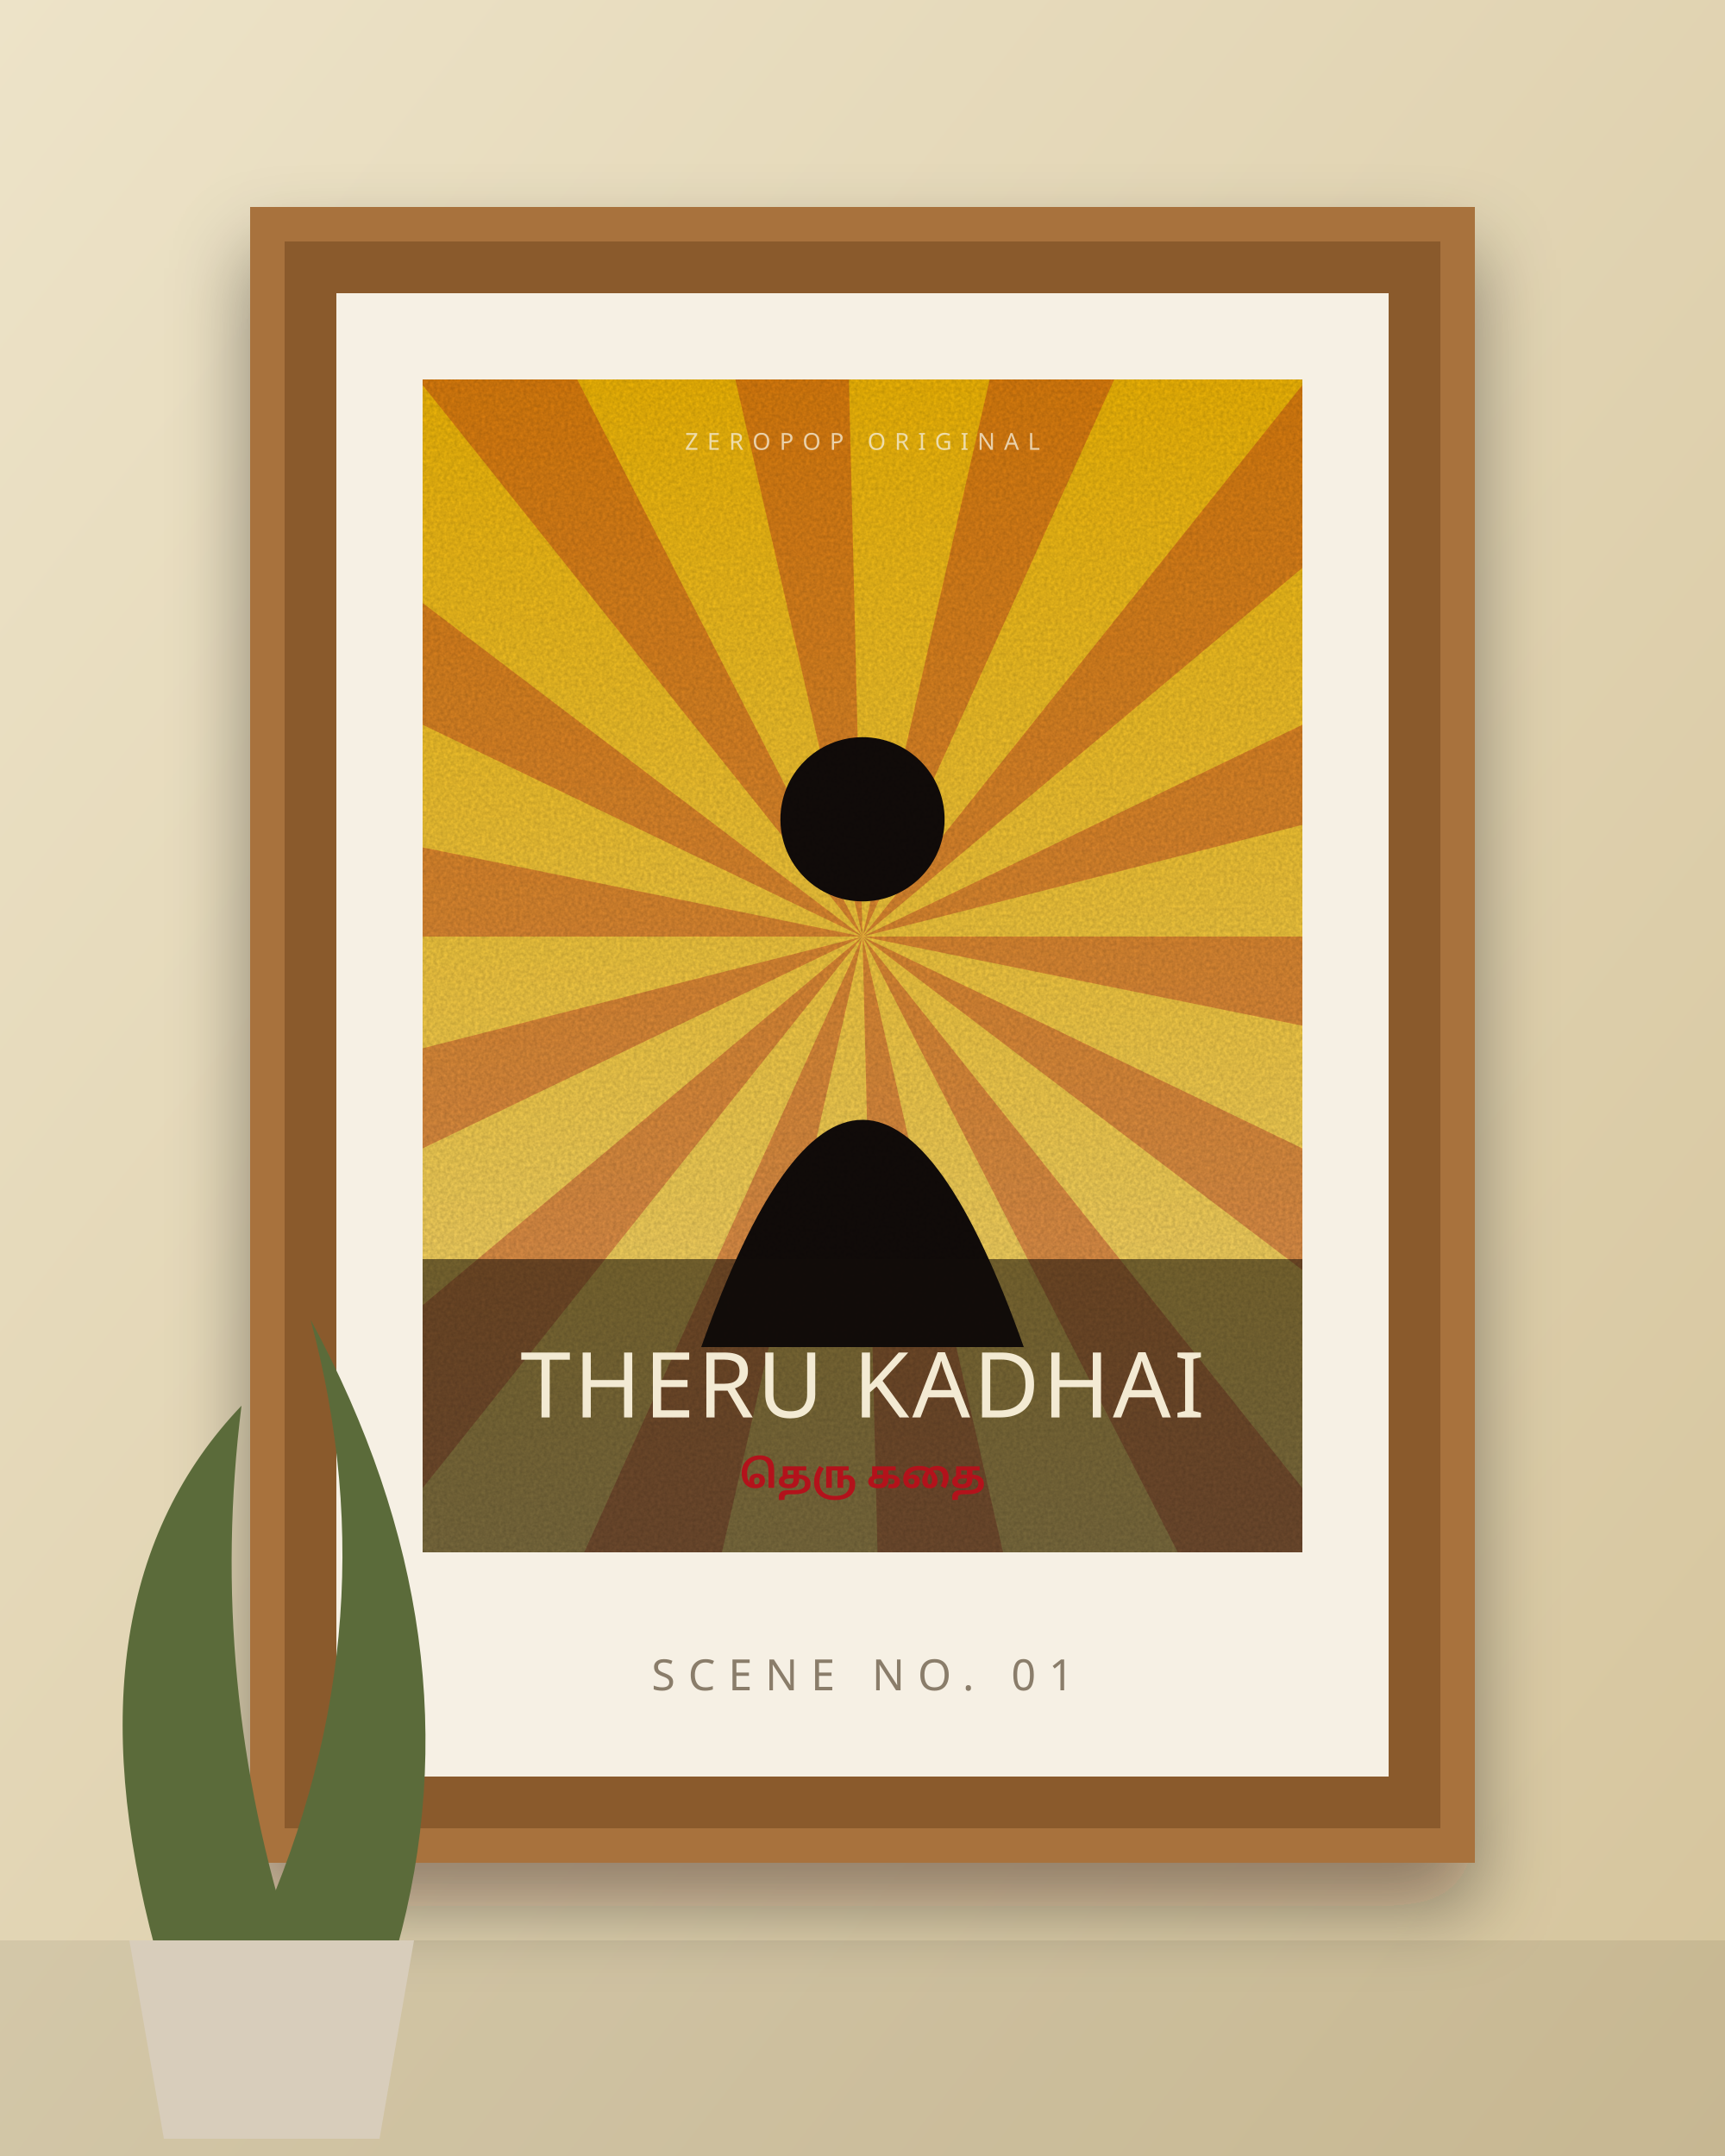
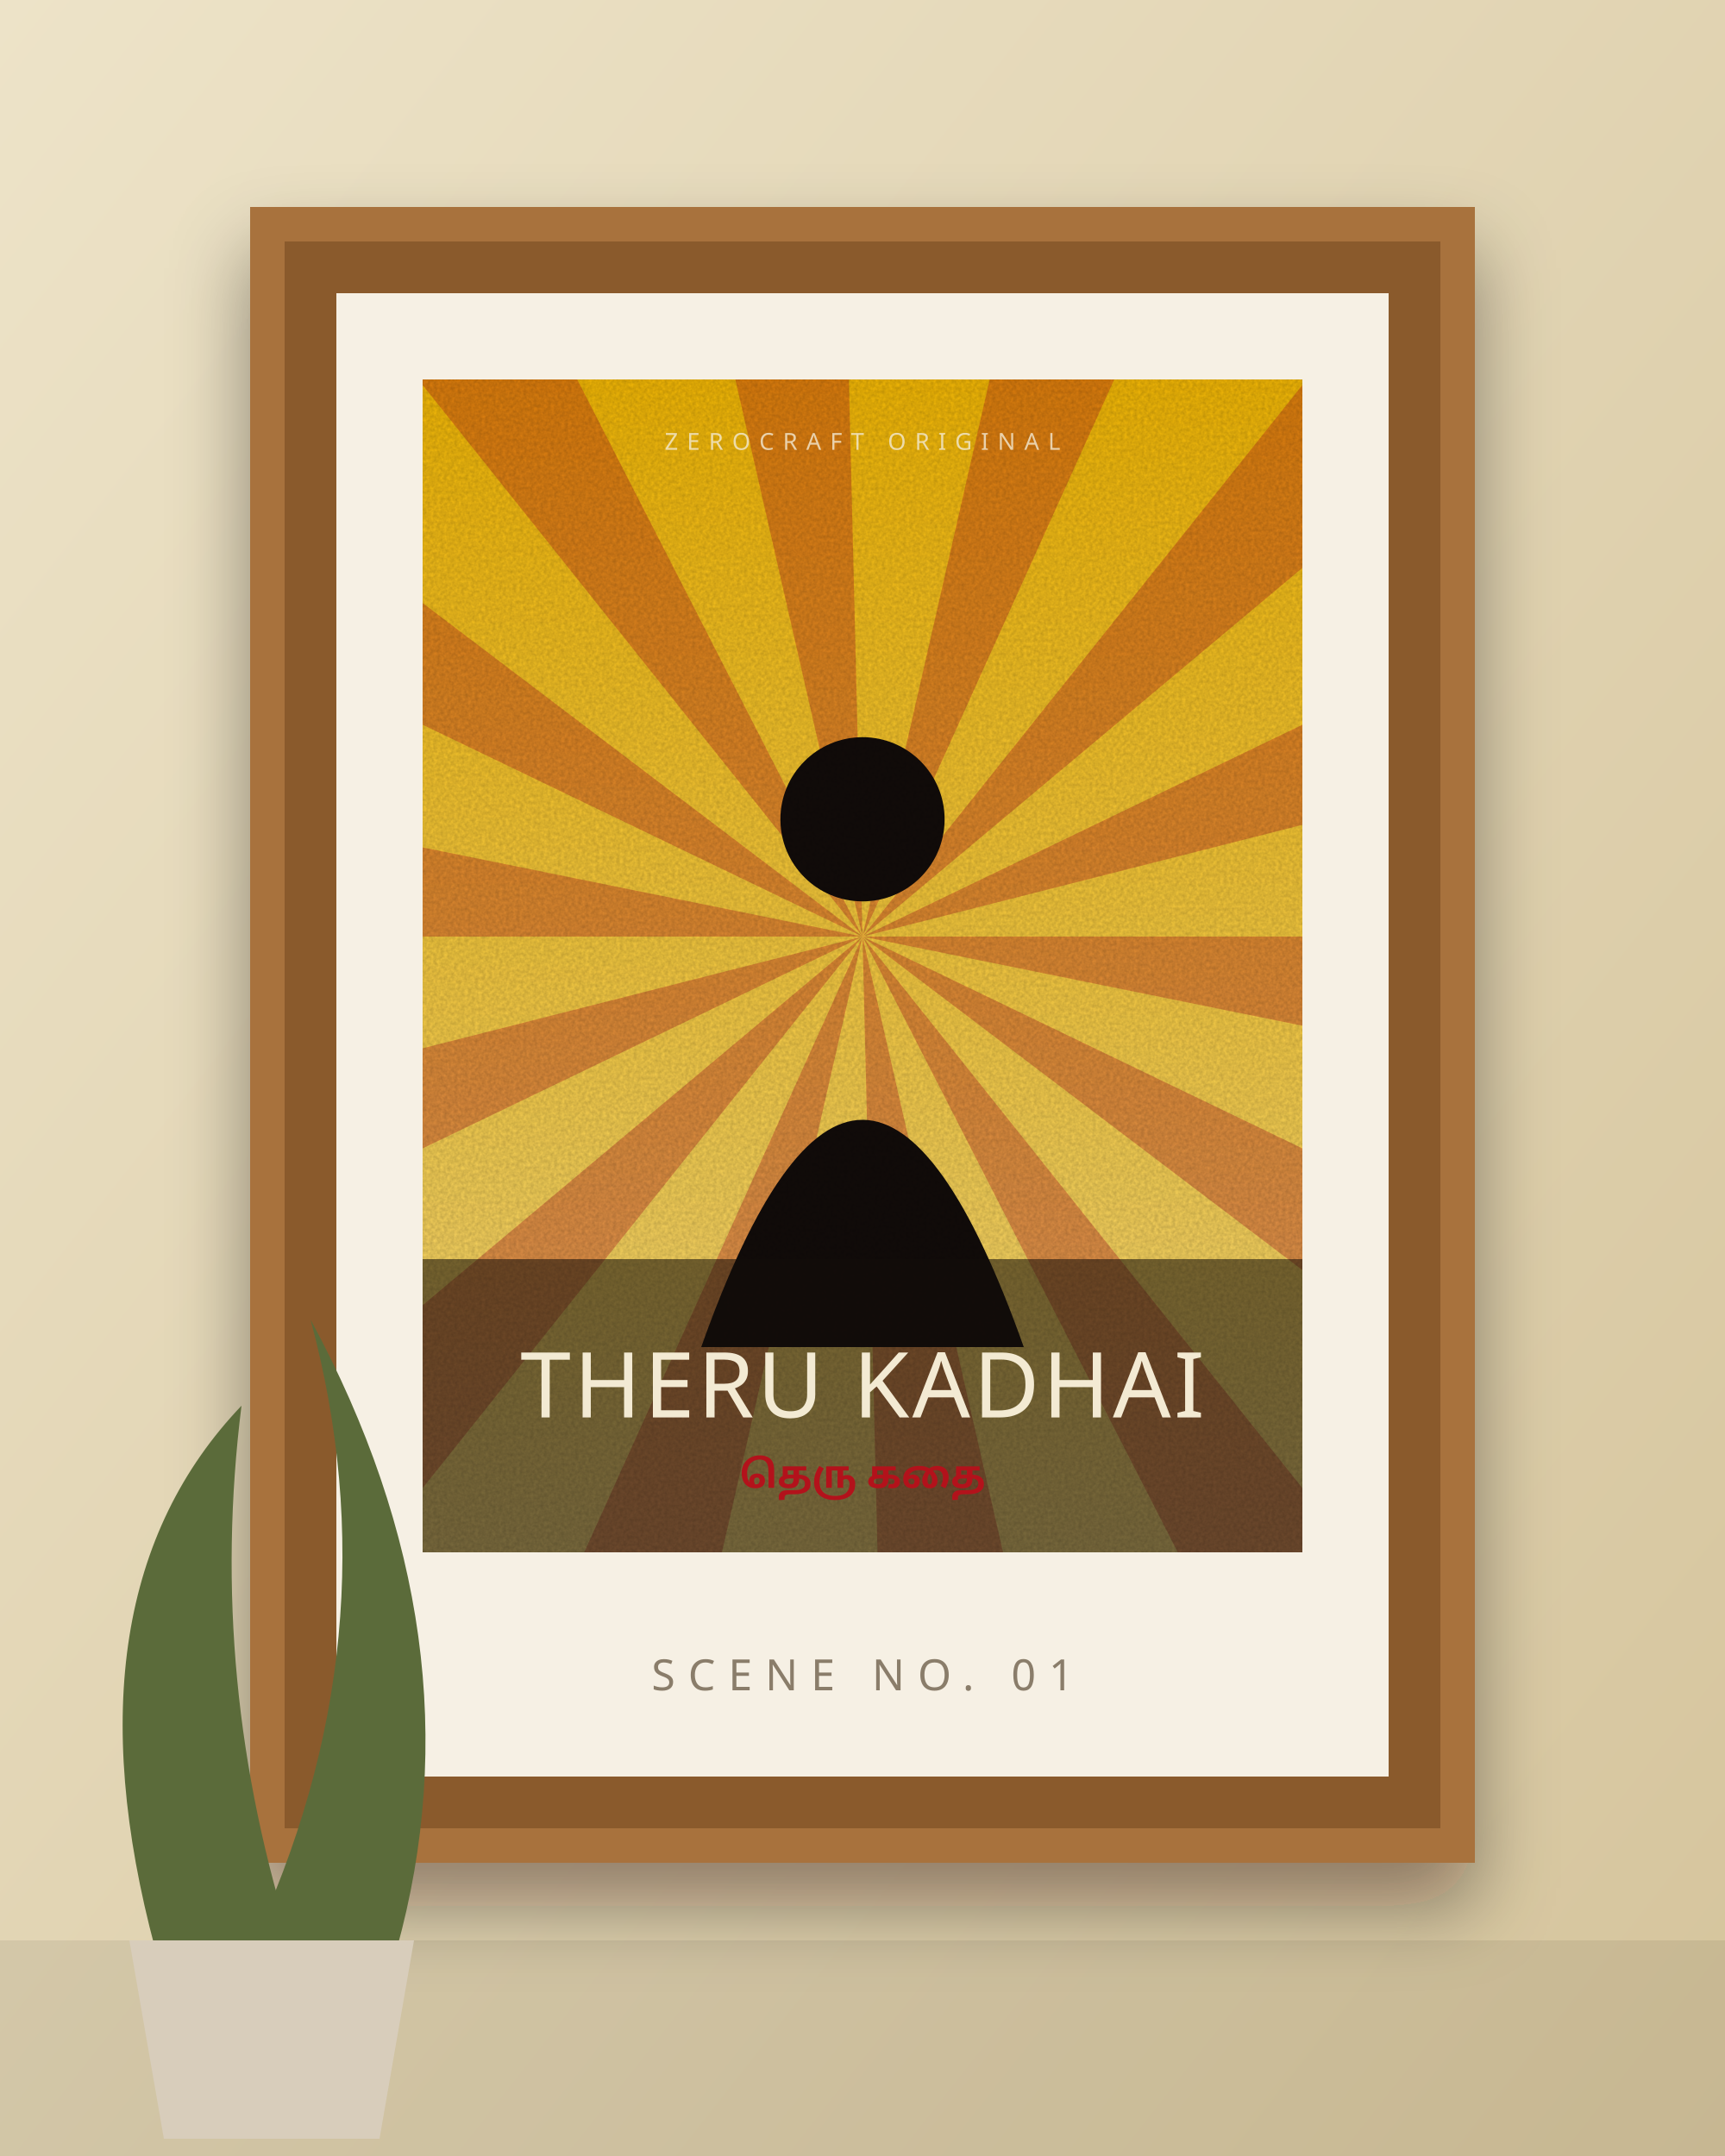
<svg xmlns="http://www.w3.org/2000/svg" viewBox="0 0 400 500" preserveAspectRatio="xMidYMid slice">
  <defs>
    <filter id="gr">
      <feTurbulence type="fractalNoise" baseFrequency=".85" numOctaves="2" />
      <feColorMatrix values="0 0 0 0 0 0 0 0 0 0 0 0 0 0 0 0 0 0 .8 0" />
    </filter>
    <filter id="sh" x="-20%" y="-20%" width="140%" height="150%">
      <feDropShadow dx="0" dy="10" stdDeviation="9" flood-color="#1a0a04" flood-opacity=".4" />
    </filter>
    <linearGradient id="wl" x1="0" y1="0" x2="1" y2="1">
      <stop offset="0" stop-color="#EDE3C8" />
      <stop offset="1" stop-color="#D5C49C" />
    </linearGradient>
    <clipPath id="cc">
      <circle cx="200" cy="240" r="55" />
    </clipPath>
    <clipPath id="cm">
      <rect x="115" y="235" width="170" height="125" />
    </clipPath>
  </defs>
  <rect width="400" height="500" fill="url(#wl)" />
  <rect y="450" width="400" height="50" fill="rgba(0,0,0,.07)" />
  <rect x="58" y="48" width="284" height="384" fill="#a8723e" filter="url(#sh)" />
  <rect x="66" y="56" width="268" height="368" fill="#8a5a2c" />
  <rect x="78" y="68" width="244" height="344" fill="#f6f0e4" />
  <svg x="98" y="88" width="204" height="272" viewBox="0 0 300 400">
    <defs>
      <linearGradient id="g11" x1="0" y1="0" x2="0" y2="1">
        <stop offset="0" stop-color="#F2B705" />
        <stop offset="1" stop-color="#F7DB7C" />
      </linearGradient>
    </defs>
    <rect width="300" height="400" fill="url(#g11)" />
    <path d="M150 190L550 190L542.027 269.468Z" fill="#B3121B" opacity=".35" />
    <path d="M150 190L510.388 363.553L468.724 431.692Z" fill="#B3121B" opacity=".35" />
    <path d="M150 190L399.396 502.733L332.294 546.046Z" fill="#B3121B" opacity=".35" />
    <path d="M150 190L239.008 579.971L159.759 589.881Z" fill="#B3121B" opacity=".35" />
    <path d="M150 190L60.992 579.971L-14.709 554.514Z" fill="#B3121B" opacity=".35" />
    <path d="M150 190L-99.396 502.733L-156.555 446.951Z" fill="#B3121B" opacity=".35" />
    <path d="M150 190L-210.388 363.553L-237.684 288.496Z" fill="#B3121B" opacity=".35" />
    <path d="M150 190L-250 190L-242.027 110.532Z" fill="#B3121B" opacity=".35" />
    <path d="M150 190L-210.388 16.447L-168.724 -51.692Z" fill="#B3121B" opacity=".35" />
    <path d="M150 190L-99.396 -122.733L-32.294 -166.046Z" fill="#B3121B" opacity=".35" />
    <path d="M150 190L60.992 -199.971L140.241 -209.881Z" fill="#B3121B" opacity=".35" />
    <path d="M150 190L239.008 -199.971L314.709 -174.514Z" fill="#B3121B" opacity=".35" />
    <path d="M150 190L399.396 -122.733L456.555 -66.951Z" fill="#B3121B" opacity=".35" />
    <path d="M150 190L510.388 16.447L537.684 91.504Z" fill="#B3121B" opacity=".35" />
    <circle cx="150" cy="150" r="28" fill="#120C0A" />
    <path d="M95 330Q150 175 205 330Z" fill="#120C0A" />
    <rect width="300" height="400" filter="url(#gr)" opacity=".28" />
    <rect y="300" width="300" height="100" fill="#120C0A" opacity=".55" />
-     <text x="150" y="24" text-anchor="middle" font-size="8" letter-spacing="3" fill="#F3EAD3" opacity=".8" font-family="Space Mono">ZEROPOP ORIGINAL</text>
+     <text x="150" y="24" text-anchor="middle" font-size="8" letter-spacing="3" fill="#F3EAD3" opacity=".8" font-family="Space Mono">ZEROCRAFT ORIGINAL</text>
    <text x="150" y="354" text-anchor="middle" font-size="31" letter-spacing="1" fill="#F3EAD3" font-family="Anton">THERU KADHAI</text>
    <text x="150" y="378" text-anchor="middle" font-size="13" fill="#B3121B" font-family="Noto Sans Tamil,Noto Sans Malayalam" font-weight="700">தெரு கதை</text>
  </svg>
  <text x="200" y="392" text-anchor="middle" font-size="10" fill="#8a7d6a" font-family="Space Mono" letter-spacing="3">SCENE NO. 01</text>
  <g fill="#5b6b3a">
    <path d="M36 452Q14 370 56 326Q48 390 68 452Z" />
    <path d="M58 452Q92 380 72 306Q112 380 92 452Z" />
  </g>
  <path d="M30 450h66l-8 46H38z" fill="#d8cdbb" />
</svg>
